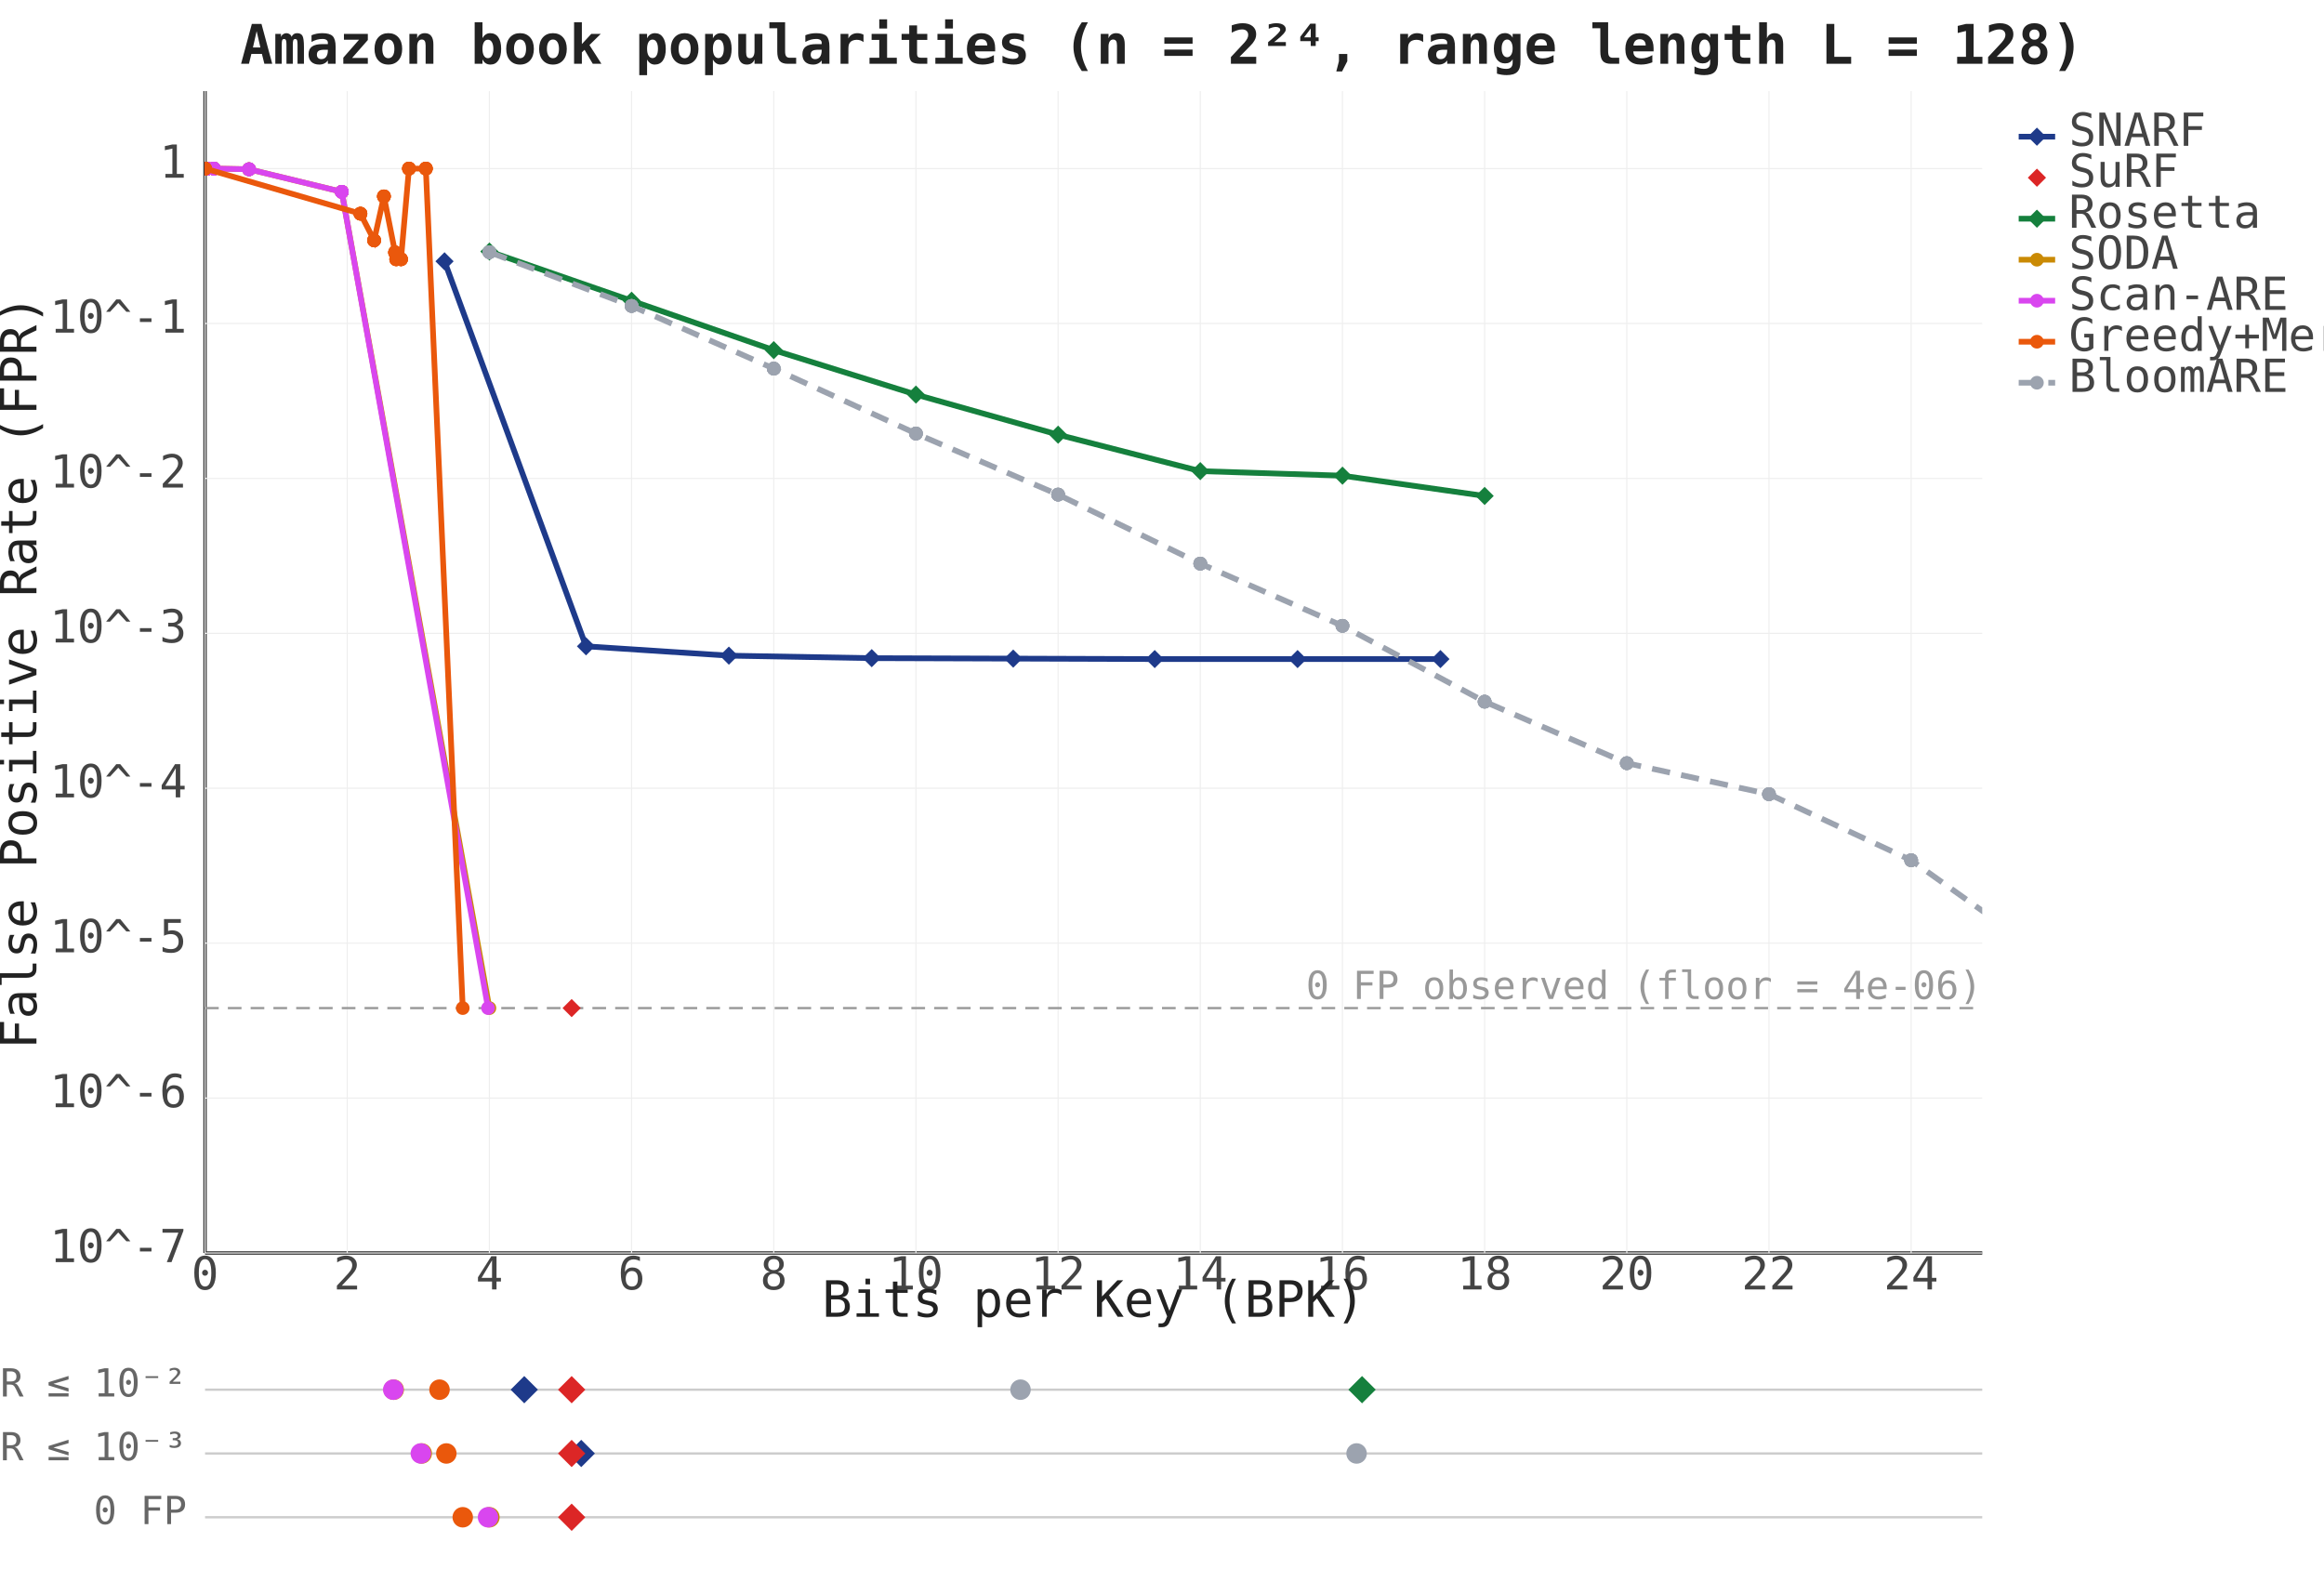
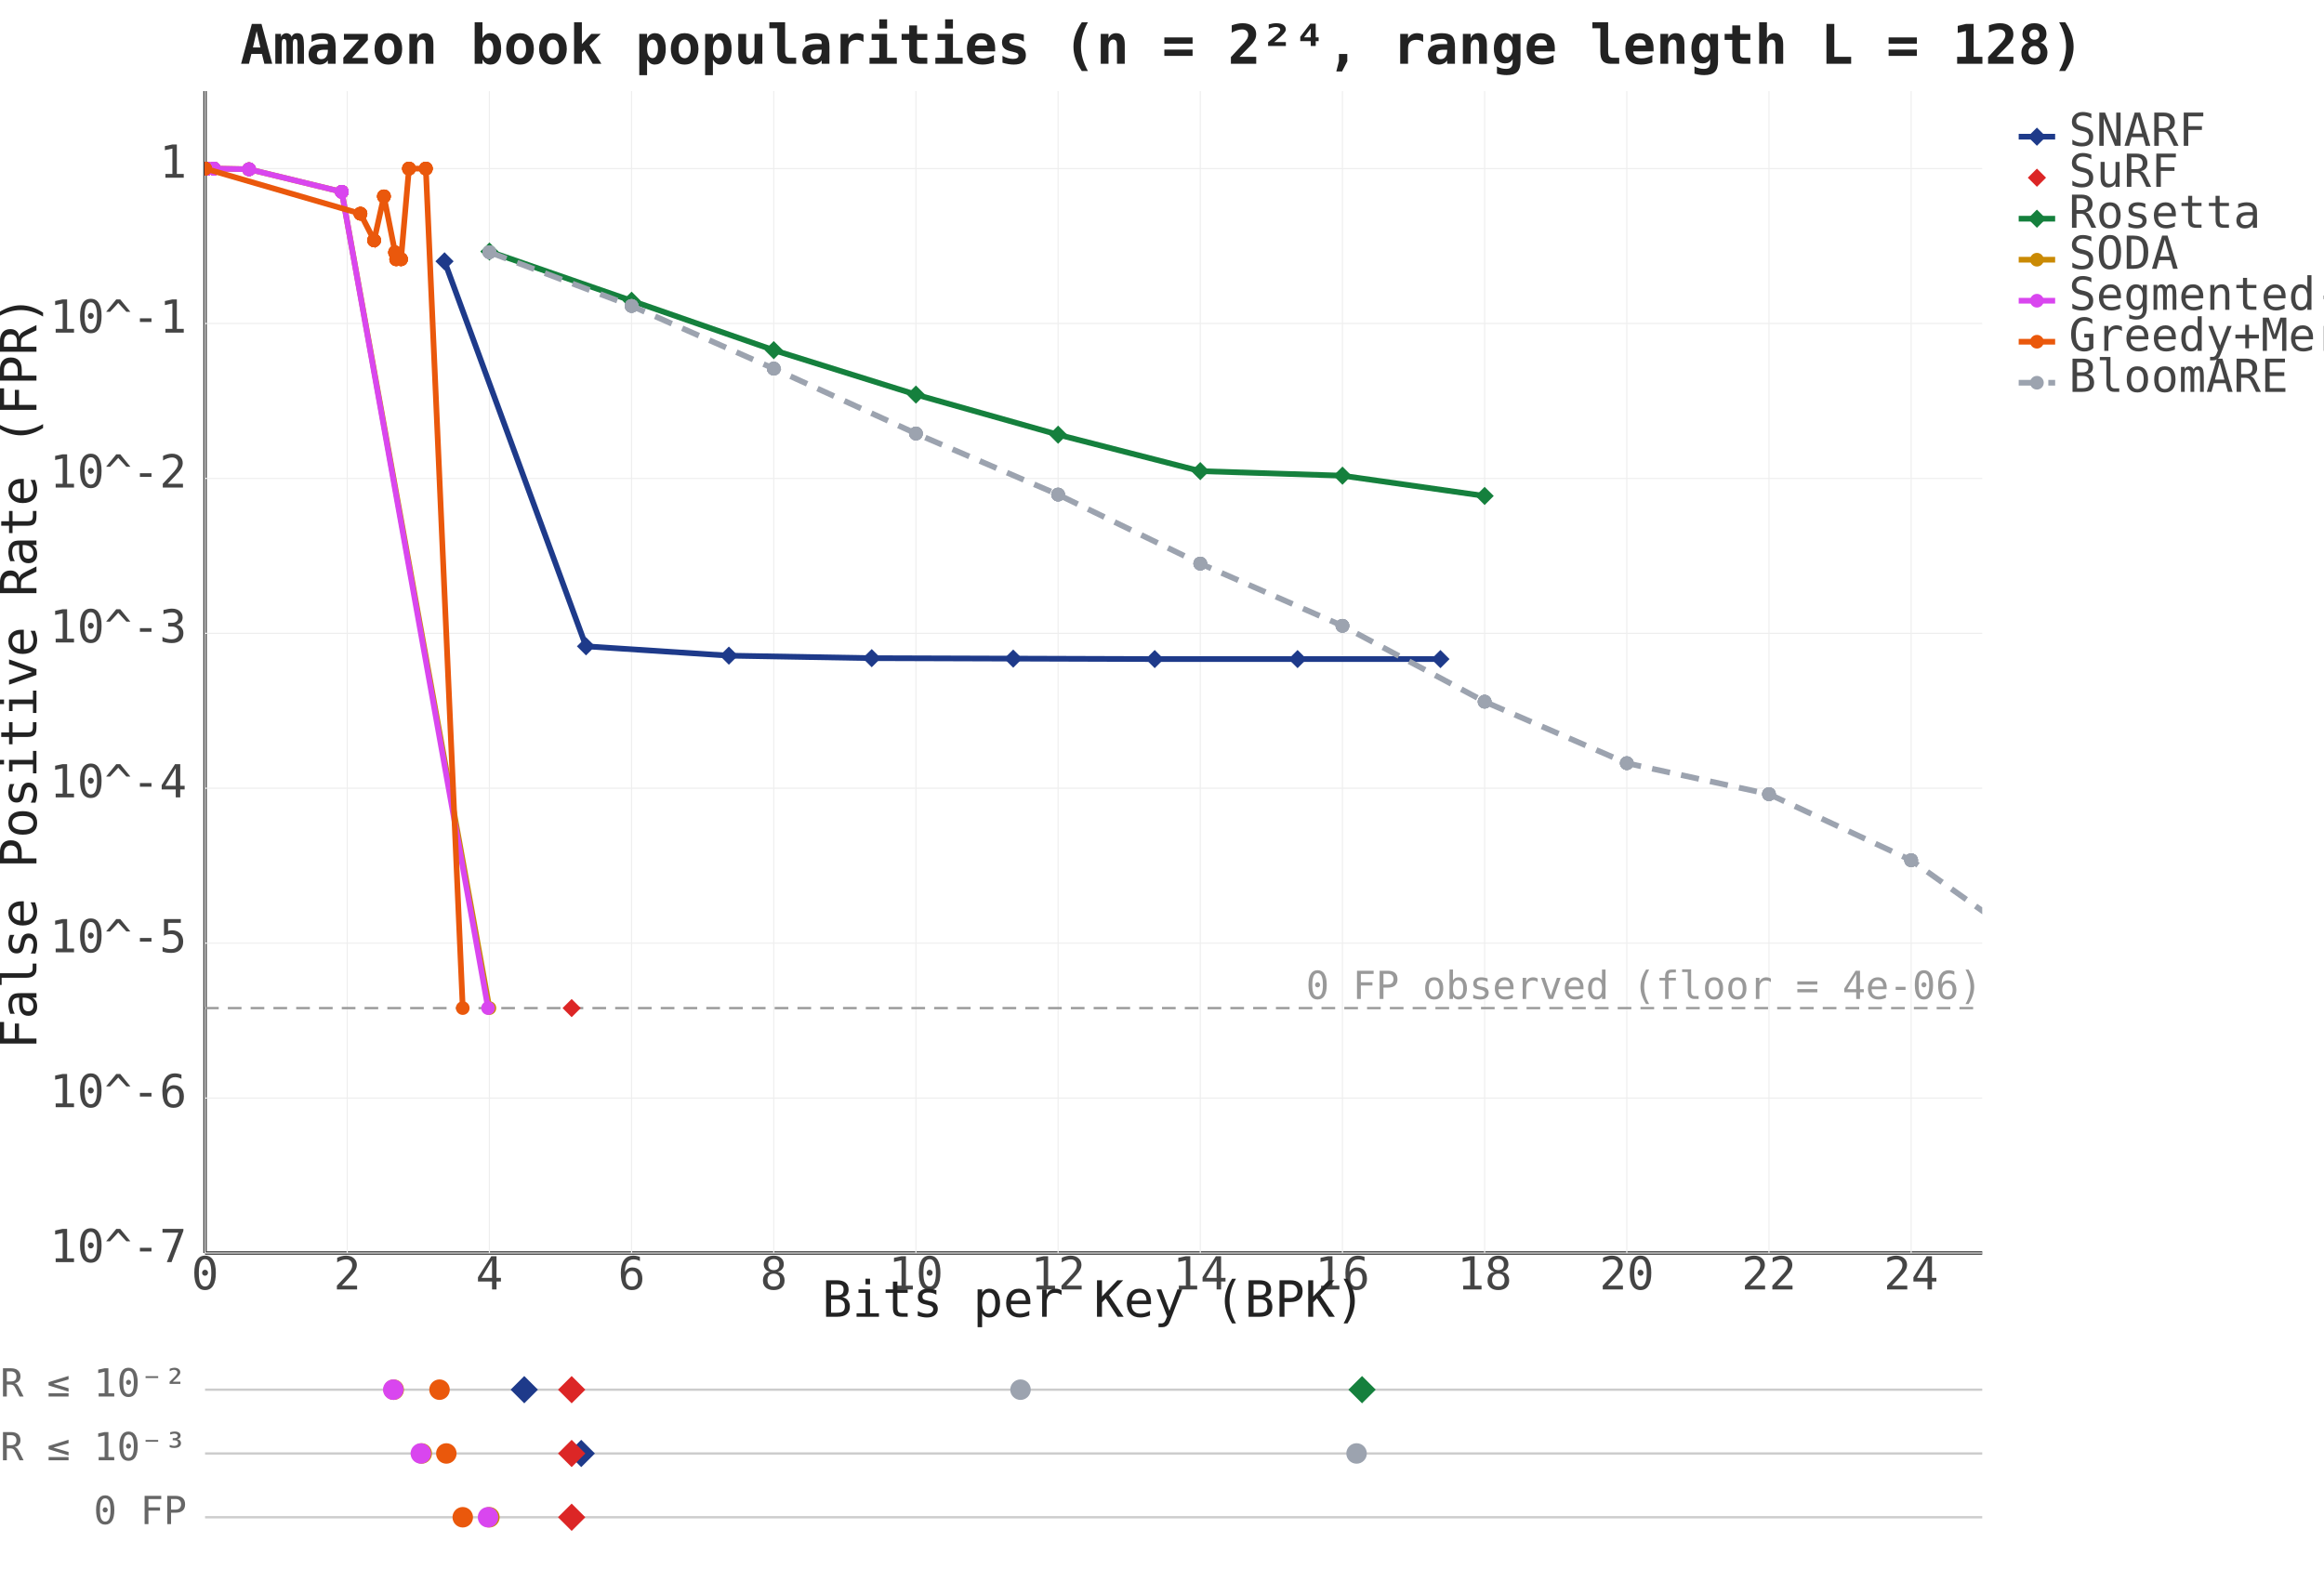
<svg xmlns="http://www.w3.org/2000/svg" width="1020" height="700" viewBox="0 0 1020 700">
  <defs>
    <clipPath id="plot-region">
      <rect x="90.0" y="40.0" width="780.0" height="510.0" />
    </clipPath>
  </defs>
  <style>text{font-family:Menlo,Monaco,monospace;font-size:22px;fill:#222} .axis{stroke:#333;stroke-width:1.5} .grid{stroke:#eee;stroke-width:0.5} .label{font-size:20px;fill:#444}</style>
  <text x="510" y="28" text-anchor="middle" style="font-size:24px;font-weight:bold">Amazon book popularities (n = 2²⁴, range length L = 128)</text>
  <line class="axis" x1="90.0" y1="550.0" x2="870.0" y2="550.0" />
  <line class="axis" x1="90.0" y1="40.0" x2="90.0" y2="550.0" />
  <line class="grid" x1="90.0" y1="550.0" x2="870.0" y2="550.0" />
  <text class="label" x="82.0" y="554.0" text-anchor="end">10^-7</text>
  <line class="grid" x1="90.0" y1="482.0" x2="870.0" y2="482.0" />
  <text class="label" x="82.0" y="486.0" text-anchor="end">10^-6</text>
  <line class="grid" x1="90.0" y1="414.0" x2="870.0" y2="414.0" />
  <text class="label" x="82.0" y="418.0" text-anchor="end">10^-5</text>
  <line class="grid" x1="90.0" y1="346.0" x2="870.0" y2="346.0" />
  <text class="label" x="82.0" y="350.0" text-anchor="end">10^-4</text>
  <line class="grid" x1="90.0" y1="278.0" x2="870.0" y2="278.0" />
  <text class="label" x="82.0" y="282.0" text-anchor="end">10^-3</text>
  <line class="grid" x1="90.0" y1="210.0" x2="870.0" y2="210.0" />
  <text class="label" x="82.0" y="214.0" text-anchor="end">10^-2</text>
  <line class="grid" x1="90.0" y1="142.0" x2="870.0" y2="142.0" />
  <text class="label" x="82.0" y="146.0" text-anchor="end">10^-1</text>
  <line class="grid" x1="90.0" y1="74.0" x2="870.0" y2="74.0" />
  <text class="label" x="82.0" y="78.0" text-anchor="end">1</text>
  <line class="grid" x1="90.0" y1="40.0" x2="90.0" y2="550.0" />
  <text class="label" x="90.0" y="566.0" text-anchor="middle">0</text>
  <line class="grid" x1="152.4" y1="40.0" x2="152.4" y2="550.0" />
  <text class="label" x="152.4" y="566.0" text-anchor="middle">2</text>
  <line class="grid" x1="214.8" y1="40.0" x2="214.8" y2="550.0" />
  <text class="label" x="214.8" y="566.0" text-anchor="middle">4</text>
  <line class="grid" x1="277.2" y1="40.0" x2="277.2" y2="550.0" />
  <text class="label" x="277.2" y="566.0" text-anchor="middle">6</text>
  <line class="grid" x1="339.6" y1="40.0" x2="339.6" y2="550.0" />
  <text class="label" x="339.6" y="566.0" text-anchor="middle">8</text>
  <line class="grid" x1="402.0" y1="40.0" x2="402.0" y2="550.0" />
  <text class="label" x="402.0" y="566.0" text-anchor="middle">10</text>
  <line class="grid" x1="464.4" y1="40.0" x2="464.4" y2="550.0" />
  <text class="label" x="464.4" y="566.0" text-anchor="middle">12</text>
  <line class="grid" x1="526.8" y1="40.0" x2="526.8" y2="550.0" />
  <text class="label" x="526.8" y="566.0" text-anchor="middle">14</text>
  <line class="grid" x1="589.2" y1="40.0" x2="589.2" y2="550.0" />
  <text class="label" x="589.2" y="566.0" text-anchor="middle">16</text>
  <line class="grid" x1="651.6" y1="40.0" x2="651.6" y2="550.0" />
  <text class="label" x="651.6" y="566.0" text-anchor="middle">18</text>
  <line class="grid" x1="714.0" y1="40.0" x2="714.0" y2="550.0" />
  <text class="label" x="714.0" y="566.0" text-anchor="middle">20</text>
  <line class="grid" x1="776.4" y1="40.0" x2="776.4" y2="550.0" />
  <text class="label" x="776.4" y="566.0" text-anchor="middle">22</text>
  <line class="grid" x1="838.8" y1="40.0" x2="838.8" y2="550.0" />
  <text class="label" x="838.8" y="566.0" text-anchor="middle">24</text>
  <line x1="90.0" y1="442.5" x2="870.0" y2="442.5" stroke="#999" stroke-width="1" stroke-dasharray="6,4" />
  <text x="870.0" y="438.5" text-anchor="end" style="font-size:17px;fill:#999">0 FP observed (floor = 4e-06)</text>
  <g clip-path="url(#plot-region)">
    <polyline fill="none" stroke="#1e3a8a" stroke-width="2.5" points="195.1,114.7 257.2,283.7 319.9,287.8 382.6,288.9 444.7,289.1 506.8,289.3 569.5,289.3 632.2,289.3" />
    <polygon points="195.1,110.7 199.1,114.7 195.1,118.7 191.1,114.7" fill="#1e3a8a" />
    <polygon points="257.2,279.7 261.2,283.7 257.2,287.7 253.2,283.7" fill="#1e3a8a" />
    <polygon points="319.9,283.8 323.9,287.8 319.9,291.8 315.9,287.8" fill="#1e3a8a" />
    <polygon points="382.6,284.9 386.6,288.9 382.6,292.9 378.6,288.9" fill="#1e3a8a" />
    <polygon points="444.7,285.1 448.7,289.1 444.7,293.1 440.7,289.1" fill="#1e3a8a" />
    <polygon points="506.8,285.3 510.8,289.3 506.8,293.3 502.8,289.3" fill="#1e3a8a" />
    <polygon points="569.5,285.3 573.5,289.3 569.5,293.3 565.5,289.3" fill="#1e3a8a" />
    <polygon points="632.2,285.3 636.2,289.3 632.2,293.3 628.2,289.3" fill="#1e3a8a" />
    <polygon points="250.9,438.5 254.9,442.5 250.9,446.5 246.9,442.5" fill="#dc2626" />
    <polyline fill="none" stroke="#15803d" stroke-width="2.5" points="214.8,110.4 277.2,132.0 339.6,153.7 402.0,173.2 464.4,190.8 526.8,206.8 589.2,208.8 651.6,217.7" />
    <polygon points="214.8,106.4 218.8,110.4 214.8,114.4 210.8,110.4" fill="#15803d" />
    <polygon points="277.2,128.0 281.2,132.0 277.2,136.0 273.2,132.0" fill="#15803d" />
    <polygon points="339.6,149.7 343.6,153.7 339.6,157.7 335.6,153.7" fill="#15803d" />
    <polygon points="402.0,169.2 406.0,173.2 402.0,177.2 398.0,173.2" fill="#15803d" />
    <polygon points="464.4,186.8 468.4,190.8 464.4,194.8 460.4,190.8" fill="#15803d" />
    <polygon points="526.8,202.8 530.8,206.8 526.8,210.8 522.8,206.8" fill="#15803d" />
    <polygon points="589.2,204.8 593.2,208.8 589.2,212.8 585.2,208.8" fill="#15803d" />
    <polygon points="651.6,213.7 655.6,217.7 651.6,221.7 647.6,217.7" fill="#15803d" />
    <polyline fill="none" stroke="#ca8a04" stroke-width="2.5" points="90.0,74.0 90.0,74.0 90.0,74.0 90.0,74.0 90.0,74.0 90.0,74.0 90.0,74.0 90.0,74.0 90.0,74.0 90.0,74.0 90.0,74.0 90.0,74.0 90.0,74.0 90.0,74.0 90.0,74.0 90.0,74.0 90.0,74.0 90.0,74.0 90.0,74.0 90.0,74.0 90.0,74.0 90.0,74.0 90.0,74.0 90.0,74.0 90.0,74.0 90.1,74.0 90.1,74.0 90.1,74.0 90.1,74.0 90.1,74.0 90.2,74.0 90.2,74.0 90.2,74.0 90.2,74.0 90.2,74.0 91.0,74.0 91.0,74.0 91.0,74.0 91.0,74.0 91.0,74.0 93.9,74.0 93.9,74.0 93.9,74.0 93.9,74.0 93.9,74.0 109.3,74.3 109.3,74.3 109.3,74.3 109.3,74.3 109.3,74.3 150.0,84.2 150.0,84.2 150.0,84.2 150.0,84.2 150.0,84.2 214.8,442.5" />
    <circle cx="90.0" cy="74.0" r="3" fill="#ca8a04" />
    <circle cx="90.0" cy="74.0" r="3" fill="#ca8a04" />
    <circle cx="90.0" cy="74.0" r="3" fill="#ca8a04" />
    <circle cx="90.0" cy="74.0" r="3" fill="#ca8a04" />
    <circle cx="90.0" cy="74.0" r="3" fill="#ca8a04" />
    <circle cx="90.0" cy="74.0" r="3" fill="#ca8a04" />
    <circle cx="90.0" cy="74.0" r="3" fill="#ca8a04" />
    <circle cx="90.0" cy="74.0" r="3" fill="#ca8a04" />
    <circle cx="90.0" cy="74.0" r="3" fill="#ca8a04" />
    <circle cx="90.0" cy="74.0" r="3" fill="#ca8a04" />
    <circle cx="90.0" cy="74.0" r="3" fill="#ca8a04" />
    <circle cx="90.0" cy="74.0" r="3" fill="#ca8a04" />
    <circle cx="90.0" cy="74.0" r="3" fill="#ca8a04" />
    <circle cx="90.0" cy="74.0" r="3" fill="#ca8a04" />
    <circle cx="90.0" cy="74.0" r="3" fill="#ca8a04" />
    <circle cx="90.0" cy="74.0" r="3" fill="#ca8a04" />
    <circle cx="90.0" cy="74.0" r="3" fill="#ca8a04" />
    <circle cx="90.0" cy="74.0" r="3" fill="#ca8a04" />
    <circle cx="90.0" cy="74.0" r="3" fill="#ca8a04" />
    <circle cx="90.0" cy="74.0" r="3" fill="#ca8a04" />
    <circle cx="90.0" cy="74.0" r="3" fill="#ca8a04" />
    <circle cx="90.0" cy="74.0" r="3" fill="#ca8a04" />
    <circle cx="90.0" cy="74.0" r="3" fill="#ca8a04" />
    <circle cx="90.0" cy="74.0" r="3" fill="#ca8a04" />
    <circle cx="90.0" cy="74.0" r="3" fill="#ca8a04" />
    <circle cx="90.1" cy="74.0" r="3" fill="#ca8a04" />
    <circle cx="90.1" cy="74.0" r="3" fill="#ca8a04" />
    <circle cx="90.1" cy="74.0" r="3" fill="#ca8a04" />
    <circle cx="90.1" cy="74.0" r="3" fill="#ca8a04" />
    <circle cx="90.1" cy="74.0" r="3" fill="#ca8a04" />
    <circle cx="90.2" cy="74.0" r="3" fill="#ca8a04" />
    <circle cx="90.2" cy="74.0" r="3" fill="#ca8a04" />
    <circle cx="90.2" cy="74.0" r="3" fill="#ca8a04" />
    <circle cx="90.2" cy="74.0" r="3" fill="#ca8a04" />
    <circle cx="90.2" cy="74.0" r="3" fill="#ca8a04" />
    <circle cx="91.0" cy="74.0" r="3" fill="#ca8a04" />
    <circle cx="91.0" cy="74.0" r="3" fill="#ca8a04" />
    <circle cx="91.0" cy="74.0" r="3" fill="#ca8a04" />
    <circle cx="91.0" cy="74.0" r="3" fill="#ca8a04" />
    <circle cx="91.0" cy="74.0" r="3" fill="#ca8a04" />
    <circle cx="93.9" cy="74.0" r="3" fill="#ca8a04" />
    <circle cx="93.9" cy="74.0" r="3" fill="#ca8a04" />
    <circle cx="93.9" cy="74.0" r="3" fill="#ca8a04" />
    <circle cx="93.9" cy="74.0" r="3" fill="#ca8a04" />
    <circle cx="93.9" cy="74.0" r="3" fill="#ca8a04" />
    <circle cx="109.3" cy="74.3" r="3" fill="#ca8a04" />
    <circle cx="109.3" cy="74.3" r="3" fill="#ca8a04" />
    <circle cx="109.3" cy="74.3" r="3" fill="#ca8a04" />
    <circle cx="109.3" cy="74.3" r="3" fill="#ca8a04" />
    <circle cx="109.3" cy="74.3" r="3" fill="#ca8a04" />
    <circle cx="150.0" cy="84.2" r="3" fill="#ca8a04" />
    <circle cx="150.0" cy="84.2" r="3" fill="#ca8a04" />
    <circle cx="150.0" cy="84.2" r="3" fill="#ca8a04" />
    <circle cx="150.0" cy="84.2" r="3" fill="#ca8a04" />
    <circle cx="150.0" cy="84.2" r="3" fill="#ca8a04" />
    <circle cx="214.8" cy="442.5" r="3" fill="#ca8a04" />
    <polyline fill="none" stroke="#d946ef" stroke-width="2.5" points="90.0,74.0 90.0,74.0 90.0,74.0 90.0,74.0 90.0,74.0 90.0,74.0 90.0,74.0 90.0,74.0 90.0,74.0 90.0,74.0 90.0,74.0 90.0,74.0 90.0,74.0 90.0,74.0 90.0,74.0 90.0,74.0 90.0,74.0 90.0,74.0 90.0,74.0 90.0,74.0 90.0,74.0 90.0,74.0 90.0,74.0 90.0,74.0 90.0,74.0 90.1,74.0 90.1,74.0 90.1,74.0 90.1,74.0 90.1,74.0 90.2,74.0 90.2,74.0 90.2,74.0 90.2,74.0 90.2,74.0 91.0,74.0 91.0,74.0 91.0,74.0 91.0,74.0 91.0,74.0 93.9,74.0 93.9,74.0 93.9,74.0 93.9,74.0 93.9,74.0 109.3,74.3 109.3,74.3 109.3,74.3 109.3,74.3 109.3,74.3 150.0,84.2 150.0,84.2 150.0,84.2 150.0,84.2 150.0,84.2 214.2,442.5" />
    <circle cx="90.0" cy="74.0" r="3" fill="#d946ef" />
    <circle cx="90.0" cy="74.0" r="3" fill="#d946ef" />
    <circle cx="90.0" cy="74.0" r="3" fill="#d946ef" />
    <circle cx="90.0" cy="74.0" r="3" fill="#d946ef" />
    <circle cx="90.0" cy="74.0" r="3" fill="#d946ef" />
    <circle cx="90.0" cy="74.0" r="3" fill="#d946ef" />
    <circle cx="90.0" cy="74.0" r="3" fill="#d946ef" />
    <circle cx="90.0" cy="74.0" r="3" fill="#d946ef" />
    <circle cx="90.0" cy="74.0" r="3" fill="#d946ef" />
    <circle cx="90.0" cy="74.0" r="3" fill="#d946ef" />
    <circle cx="90.0" cy="74.0" r="3" fill="#d946ef" />
    <circle cx="90.0" cy="74.0" r="3" fill="#d946ef" />
    <circle cx="90.0" cy="74.0" r="3" fill="#d946ef" />
    <circle cx="90.0" cy="74.0" r="3" fill="#d946ef" />
    <circle cx="90.0" cy="74.0" r="3" fill="#d946ef" />
    <circle cx="90.0" cy="74.0" r="3" fill="#d946ef" />
    <circle cx="90.0" cy="74.0" r="3" fill="#d946ef" />
    <circle cx="90.0" cy="74.0" r="3" fill="#d946ef" />
    <circle cx="90.0" cy="74.0" r="3" fill="#d946ef" />
    <circle cx="90.0" cy="74.0" r="3" fill="#d946ef" />
    <circle cx="90.0" cy="74.0" r="3" fill="#d946ef" />
    <circle cx="90.0" cy="74.0" r="3" fill="#d946ef" />
    <circle cx="90.0" cy="74.0" r="3" fill="#d946ef" />
    <circle cx="90.0" cy="74.0" r="3" fill="#d946ef" />
    <circle cx="90.0" cy="74.0" r="3" fill="#d946ef" />
    <circle cx="90.1" cy="74.0" r="3" fill="#d946ef" />
    <circle cx="90.1" cy="74.0" r="3" fill="#d946ef" />
    <circle cx="90.1" cy="74.0" r="3" fill="#d946ef" />
    <circle cx="90.1" cy="74.0" r="3" fill="#d946ef" />
    <circle cx="90.1" cy="74.0" r="3" fill="#d946ef" />
    <circle cx="90.2" cy="74.0" r="3" fill="#d946ef" />
    <circle cx="90.2" cy="74.0" r="3" fill="#d946ef" />
    <circle cx="90.2" cy="74.0" r="3" fill="#d946ef" />
    <circle cx="90.2" cy="74.0" r="3" fill="#d946ef" />
    <circle cx="90.2" cy="74.0" r="3" fill="#d946ef" />
    <circle cx="91.0" cy="74.0" r="3" fill="#d946ef" />
    <circle cx="91.0" cy="74.0" r="3" fill="#d946ef" />
    <circle cx="91.0" cy="74.0" r="3" fill="#d946ef" />
    <circle cx="91.0" cy="74.0" r="3" fill="#d946ef" />
    <circle cx="91.0" cy="74.0" r="3" fill="#d946ef" />
    <circle cx="93.9" cy="74.0" r="3" fill="#d946ef" />
    <circle cx="93.9" cy="74.0" r="3" fill="#d946ef" />
    <circle cx="93.9" cy="74.0" r="3" fill="#d946ef" />
    <circle cx="93.9" cy="74.0" r="3" fill="#d946ef" />
    <circle cx="93.9" cy="74.0" r="3" fill="#d946ef" />
    <circle cx="109.3" cy="74.3" r="3" fill="#d946ef" />
    <circle cx="109.3" cy="74.3" r="3" fill="#d946ef" />
    <circle cx="109.3" cy="74.3" r="3" fill="#d946ef" />
    <circle cx="109.3" cy="74.3" r="3" fill="#d946ef" />
    <circle cx="109.3" cy="74.3" r="3" fill="#d946ef" />
    <circle cx="150.0" cy="84.2" r="3" fill="#d946ef" />
    <circle cx="150.0" cy="84.2" r="3" fill="#d946ef" />
    <circle cx="150.0" cy="84.2" r="3" fill="#d946ef" />
    <circle cx="150.0" cy="84.2" r="3" fill="#d946ef" />
    <circle cx="150.0" cy="84.2" r="3" fill="#d946ef" />
    <circle cx="214.2" cy="442.5" r="3" fill="#d946ef" />
    <polyline fill="none" stroke="#ea580c" stroke-width="2.5" points="90.0,74.0 90.0,74.0 90.0,74.0 90.0,74.0 90.0,74.0 158.2,93.8 158.2,93.8 158.2,93.8 158.2,93.8 158.2,93.8 164.2,105.5 164.2,105.5 164.2,105.5 164.2,105.5 164.2,105.5 168.5,86.2 168.5,86.2 168.5,86.2 168.5,86.2 168.5,86.2 173.4,110.8 173.4,110.8 173.4,110.8 173.4,110.8 173.4,110.8 173.9,113.8 173.9,113.8 173.9,113.8 173.9,113.8 173.9,113.8 176.0,113.8 176.0,113.8 176.0,113.8 176.0,113.8 176.0,113.8 179.5,74.0 179.5,74.0 179.5,74.0 179.5,74.0 179.5,74.0 186.9,74.0 186.9,74.0 186.9,74.0 186.9,74.0 186.9,74.0 203.1,442.5" />
    <circle cx="90.0" cy="74.0" r="3" fill="#ea580c" />
    <circle cx="90.0" cy="74.0" r="3" fill="#ea580c" />
    <circle cx="90.0" cy="74.0" r="3" fill="#ea580c" />
    <circle cx="90.0" cy="74.0" r="3" fill="#ea580c" />
    <circle cx="90.0" cy="74.0" r="3" fill="#ea580c" />
    <circle cx="158.2" cy="93.8" r="3" fill="#ea580c" />
    <circle cx="158.2" cy="93.8" r="3" fill="#ea580c" />
    <circle cx="158.2" cy="93.8" r="3" fill="#ea580c" />
    <circle cx="158.2" cy="93.8" r="3" fill="#ea580c" />
    <circle cx="158.2" cy="93.8" r="3" fill="#ea580c" />
    <circle cx="164.2" cy="105.5" r="3" fill="#ea580c" />
    <circle cx="164.2" cy="105.5" r="3" fill="#ea580c" />
    <circle cx="164.2" cy="105.5" r="3" fill="#ea580c" />
    <circle cx="164.2" cy="105.5" r="3" fill="#ea580c" />
    <circle cx="164.2" cy="105.5" r="3" fill="#ea580c" />
    <circle cx="168.5" cy="86.2" r="3" fill="#ea580c" />
    <circle cx="168.5" cy="86.2" r="3" fill="#ea580c" />
    <circle cx="168.5" cy="86.2" r="3" fill="#ea580c" />
    <circle cx="168.5" cy="86.2" r="3" fill="#ea580c" />
    <circle cx="168.5" cy="86.2" r="3" fill="#ea580c" />
    <circle cx="173.4" cy="110.8" r="3" fill="#ea580c" />
    <circle cx="173.4" cy="110.8" r="3" fill="#ea580c" />
    <circle cx="173.4" cy="110.8" r="3" fill="#ea580c" />
    <circle cx="173.4" cy="110.8" r="3" fill="#ea580c" />
    <circle cx="173.4" cy="110.8" r="3" fill="#ea580c" />
    <circle cx="173.9" cy="113.8" r="3" fill="#ea580c" />
    <circle cx="173.9" cy="113.8" r="3" fill="#ea580c" />
    <circle cx="173.9" cy="113.8" r="3" fill="#ea580c" />
    <circle cx="173.9" cy="113.8" r="3" fill="#ea580c" />
    <circle cx="173.9" cy="113.8" r="3" fill="#ea580c" />
    <circle cx="176.0" cy="113.8" r="3" fill="#ea580c" />
    <circle cx="176.0" cy="113.8" r="3" fill="#ea580c" />
    <circle cx="176.0" cy="113.8" r="3" fill="#ea580c" />
    <circle cx="176.0" cy="113.8" r="3" fill="#ea580c" />
    <circle cx="176.0" cy="113.8" r="3" fill="#ea580c" />
    <circle cx="179.5" cy="74.0" r="3" fill="#ea580c" />
    <circle cx="179.5" cy="74.0" r="3" fill="#ea580c" />
    <circle cx="179.5" cy="74.0" r="3" fill="#ea580c" />
    <circle cx="179.5" cy="74.0" r="3" fill="#ea580c" />
    <circle cx="179.5" cy="74.0" r="3" fill="#ea580c" />
    <circle cx="186.9" cy="74.0" r="3" fill="#ea580c" />
    <circle cx="186.9" cy="74.0" r="3" fill="#ea580c" />
    <circle cx="186.9" cy="74.0" r="3" fill="#ea580c" />
    <circle cx="186.9" cy="74.0" r="3" fill="#ea580c" />
    <circle cx="186.9" cy="74.0" r="3" fill="#ea580c" />
    <circle cx="203.1" cy="442.5" r="3" fill="#ea580c" />
    <polyline fill="none" stroke="#9ca3af" stroke-width="2.5" stroke-dasharray="8,5" points="214.8,110.7 214.8,110.7 214.8,110.7 214.8,110.7 214.8,110.7 277.2,134.3 277.2,134.3 277.2,134.3 277.2,134.3 277.2,134.3 339.6,161.8 339.6,161.8 339.6,161.8 339.6,161.8 339.6,161.8 402.0,190.3 402.0,190.3 402.0,190.3 402.0,190.3 402.0,190.3 464.4,217.1 464.4,217.1 464.4,217.1 464.4,217.1 464.4,217.1 526.8,247.4 526.8,247.4 526.8,247.4 526.8,247.4 526.8,247.4 589.2,274.7 589.2,274.7 589.2,274.7 589.2,274.7 589.2,274.7 651.6,308.0 651.6,308.0 651.6,308.0 651.6,308.0 651.6,308.0 714.0,335.0 714.0,335.0 714.0,335.0 714.0,335.0 714.0,335.0 776.4,348.6 776.4,348.6 776.4,348.6 776.4,348.6 776.4,348.6 838.8,377.6 838.8,377.6 838.8,377.6 838.8,377.6 838.8,377.6 901.2,422.0 901.2,422.0 901.2,422.0 901.2,422.0 901.2,422.0" />
    <circle cx="214.8" cy="110.7" r="3" fill="#9ca3af" />
    <circle cx="214.8" cy="110.7" r="3" fill="#9ca3af" />
    <circle cx="214.8" cy="110.7" r="3" fill="#9ca3af" />
    <circle cx="214.8" cy="110.7" r="3" fill="#9ca3af" />
    <circle cx="214.8" cy="110.7" r="3" fill="#9ca3af" />
    <circle cx="277.2" cy="134.3" r="3" fill="#9ca3af" />
    <circle cx="277.2" cy="134.3" r="3" fill="#9ca3af" />
    <circle cx="277.2" cy="134.3" r="3" fill="#9ca3af" />
    <circle cx="277.2" cy="134.3" r="3" fill="#9ca3af" />
    <circle cx="277.2" cy="134.3" r="3" fill="#9ca3af" />
    <circle cx="339.6" cy="161.8" r="3" fill="#9ca3af" />
    <circle cx="339.6" cy="161.8" r="3" fill="#9ca3af" />
    <circle cx="339.6" cy="161.8" r="3" fill="#9ca3af" />
    <circle cx="339.6" cy="161.8" r="3" fill="#9ca3af" />
    <circle cx="339.6" cy="161.8" r="3" fill="#9ca3af" />
    <circle cx="402.0" cy="190.3" r="3" fill="#9ca3af" />
    <circle cx="402.0" cy="190.3" r="3" fill="#9ca3af" />
    <circle cx="402.0" cy="190.3" r="3" fill="#9ca3af" />
    <circle cx="402.0" cy="190.3" r="3" fill="#9ca3af" />
    <circle cx="402.0" cy="190.3" r="3" fill="#9ca3af" />
    <circle cx="464.4" cy="217.1" r="3" fill="#9ca3af" />
    <circle cx="464.4" cy="217.1" r="3" fill="#9ca3af" />
    <circle cx="464.4" cy="217.1" r="3" fill="#9ca3af" />
    <circle cx="464.4" cy="217.1" r="3" fill="#9ca3af" />
    <circle cx="464.4" cy="217.1" r="3" fill="#9ca3af" />
    <circle cx="526.8" cy="247.4" r="3" fill="#9ca3af" />
    <circle cx="526.8" cy="247.4" r="3" fill="#9ca3af" />
    <circle cx="526.8" cy="247.4" r="3" fill="#9ca3af" />
    <circle cx="526.8" cy="247.4" r="3" fill="#9ca3af" />
    <circle cx="526.8" cy="247.4" r="3" fill="#9ca3af" />
    <circle cx="589.2" cy="274.7" r="3" fill="#9ca3af" />
    <circle cx="589.2" cy="274.7" r="3" fill="#9ca3af" />
    <circle cx="589.2" cy="274.7" r="3" fill="#9ca3af" />
    <circle cx="589.2" cy="274.7" r="3" fill="#9ca3af" />
    <circle cx="589.2" cy="274.7" r="3" fill="#9ca3af" />
    <circle cx="651.6" cy="308.0" r="3" fill="#9ca3af" />
    <circle cx="651.6" cy="308.0" r="3" fill="#9ca3af" />
    <circle cx="651.6" cy="308.0" r="3" fill="#9ca3af" />
    <circle cx="651.6" cy="308.0" r="3" fill="#9ca3af" />
    <circle cx="651.6" cy="308.0" r="3" fill="#9ca3af" />
    <circle cx="714.0" cy="335.0" r="3" fill="#9ca3af" />
    <circle cx="714.0" cy="335.0" r="3" fill="#9ca3af" />
    <circle cx="714.0" cy="335.0" r="3" fill="#9ca3af" />
    <circle cx="714.0" cy="335.0" r="3" fill="#9ca3af" />
    <circle cx="714.0" cy="335.0" r="3" fill="#9ca3af" />
    <circle cx="776.4" cy="348.6" r="3" fill="#9ca3af" />
    <circle cx="776.4" cy="348.6" r="3" fill="#9ca3af" />
    <circle cx="776.4" cy="348.6" r="3" fill="#9ca3af" />
    <circle cx="776.4" cy="348.6" r="3" fill="#9ca3af" />
    <circle cx="776.4" cy="348.6" r="3" fill="#9ca3af" />
    <circle cx="838.8" cy="377.6" r="3" fill="#9ca3af" />
    <circle cx="838.8" cy="377.6" r="3" fill="#9ca3af" />
    <circle cx="838.8" cy="377.6" r="3" fill="#9ca3af" />
    <circle cx="838.8" cy="377.6" r="3" fill="#9ca3af" />
    <circle cx="838.8" cy="377.6" r="3" fill="#9ca3af" />
    <circle cx="901.2" cy="422.0" r="3" fill="#9ca3af" />
    <circle cx="901.2" cy="422.0" r="3" fill="#9ca3af" />
    <circle cx="901.2" cy="422.0" r="3" fill="#9ca3af" />
    <circle cx="901.2" cy="422.0" r="3" fill="#9ca3af" />
    <circle cx="901.2" cy="422.0" r="3" fill="#9ca3af" />
  </g>
  <line x1="886" y1="60" x2="902" y2="60" stroke="#1e3a8a" stroke-width="2.5" />
  <polygon points="894.0,56.0 898.0,60.0 894.0,64.0 890.0,60.0" fill="#1e3a8a" />
  <text class="label" x="908" y="64">SNARF</text>
  <polygon points="894.0,74.0 898.0,78.0 894.0,82.0 890.0,78.0" fill="#dc2626" />
  <text class="label" x="908" y="82">SuRF</text>
  <line x1="886" y1="96" x2="902" y2="96" stroke="#15803d" stroke-width="2.5" />
  <polygon points="894.0,92.0 898.0,96.0 894.0,100.0 890.0,96.0" fill="#15803d" />
  <text class="label" x="908" y="100">Rosetta</text>
  <line x1="886" y1="114" x2="902" y2="114" stroke="#ca8a04" stroke-width="2.5" />
  <circle cx="894.0" cy="114.0" r="3" fill="#ca8a04" />
  <text class="label" x="908" y="118">SODA</text>
  <line x1="886" y1="132" x2="902" y2="132" stroke="#d946ef" stroke-width="2.5" />
  <circle cx="894.0" cy="132.0" r="3" fill="#d946ef" />
-   <text class="label" x="908" y="136">Scan-ARE</text>
+   <text class="label" x="908" y="136">Segmented-ARE</text>
  <line x1="886" y1="150" x2="902" y2="150" stroke="#ea580c" stroke-width="2.5" />
  <circle cx="894.0" cy="150.0" r="3" fill="#ea580c" />
  <text class="label" x="908" y="154">Greedy+Merge</text>
  <line x1="886" y1="168" x2="902" y2="168" stroke="#9ca3af" stroke-width="2.5" stroke-dasharray="8,5" />
  <circle cx="894.0" cy="168.0" r="3" fill="#9ca3af" />
  <text class="label" x="908" y="172">BloomARE</text>
  <text x="480" y="578" text-anchor="middle">Bits per Key (BPK)</text>
  <text transform="translate(16,295) rotate(-90)" text-anchor="middle">False Positive Rate (FPR)</text>
  <line x1="90.0" y1="610.0" x2="870.0" y2="610.0" stroke="#ccc" stroke-width="1" />
  <text x="82.0" y="613.0" text-anchor="end" style="font-size:17px;fill:#666">FPR ≤ 10⁻²</text>
  <g transform="translate(230.1,610.0) scale(1.5) translate(-230.1,-610.0)">
    <polygon points="230.1,606.0 234.1,610.0 230.1,614.0 226.1,610.0" fill="#1e3a8a" />
  </g>
  <g transform="translate(250.9,610.0) scale(1.5) translate(-250.9,-610.0)">
    <polygon points="250.9,606.0 254.9,610.0 250.9,614.0 246.9,610.0" fill="#dc2626" />
  </g>
  <g transform="translate(597.8,610.0) scale(1.5) translate(-597.8,-610.0)">
    <polygon points="597.8,606.0 601.8,610.0 597.8,614.0 593.8,610.0" fill="#15803d" />
  </g>
  <g transform="translate(172.8,610.0) scale(1.5) translate(-172.8,-610.0)">
    <circle cx="172.8" cy="610.0" r="3" fill="#ca8a04" />
  </g>
  <g transform="translate(172.6,610.0) scale(1.5) translate(-172.6,-610.0)">
    <circle cx="172.6" cy="610.0" r="3" fill="#d946ef" />
  </g>
  <g transform="translate(192.9,610.0) scale(1.5) translate(-192.9,-610.0)">
    <circle cx="192.9" cy="610.0" r="3" fill="#ea580c" />
  </g>
  <g transform="translate(447.9,610.0) scale(1.5) translate(-447.9,-610.0)">
    <circle cx="447.9" cy="610.0" r="3" fill="#9ca3af" />
  </g>
  <line x1="90.0" y1="638.0" x2="870.0" y2="638.0" stroke="#ccc" stroke-width="1" />
  <text x="82.0" y="641.0" text-anchor="end" style="font-size:17px;fill:#666">FPR ≤ 10⁻³</text>
  <g transform="translate(255.1,638.0) scale(1.5) translate(-255.1,-638.0)">
    <polygon points="255.1,634.0 259.1,638.0 255.1,642.0 251.1,638.0" fill="#1e3a8a" />
  </g>
  <g transform="translate(250.9,638.0) scale(1.5) translate(-250.9,-638.0)">
    <polygon points="250.9,634.0 254.9,638.0 250.9,642.0 246.9,638.0" fill="#dc2626" />
  </g>
  <g transform="translate(185.1,638.0) scale(1.5) translate(-185.1,-638.0)">
    <circle cx="185.1" cy="638.0" r="3" fill="#ca8a04" />
  </g>
  <g transform="translate(184.7,638.0) scale(1.5) translate(-184.7,-638.0)">
    <circle cx="184.7" cy="638.0" r="3" fill="#d946ef" />
  </g>
  <g transform="translate(195.9,638.0) scale(1.5) translate(-195.9,-638.0)">
    <circle cx="195.9" cy="638.0" r="3" fill="#ea580c" />
  </g>
  <g transform="translate(595.4,638.0) scale(1.5) translate(-595.4,-638.0)">
    <circle cx="595.4" cy="638.0" r="3" fill="#9ca3af" />
  </g>
  <line x1="90.0" y1="666.0" x2="870.0" y2="666.0" stroke="#ccc" stroke-width="1" />
  <text x="82.0" y="669.0" text-anchor="end" style="font-size:17px;fill:#666">0 FP</text>
  <g transform="translate(250.9,666.0) scale(1.5) translate(-250.9,-666.0)">
    <polygon points="250.9,662.0 254.9,666.0 250.9,670.0 246.9,666.0" fill="#dc2626" />
  </g>
  <g transform="translate(214.8,666.0) scale(1.5) translate(-214.8,-666.0)">
    <circle cx="214.8" cy="666.0" r="3" fill="#ca8a04" />
  </g>
  <g transform="translate(214.2,666.0) scale(1.5) translate(-214.2,-666.0)">
    <circle cx="214.2" cy="666.0" r="3" fill="#d946ef" />
  </g>
  <g transform="translate(203.1,666.0) scale(1.5) translate(-203.1,-666.0)">
    <circle cx="203.1" cy="666.0" r="3" fill="#ea580c" />
  </g>
</svg>
